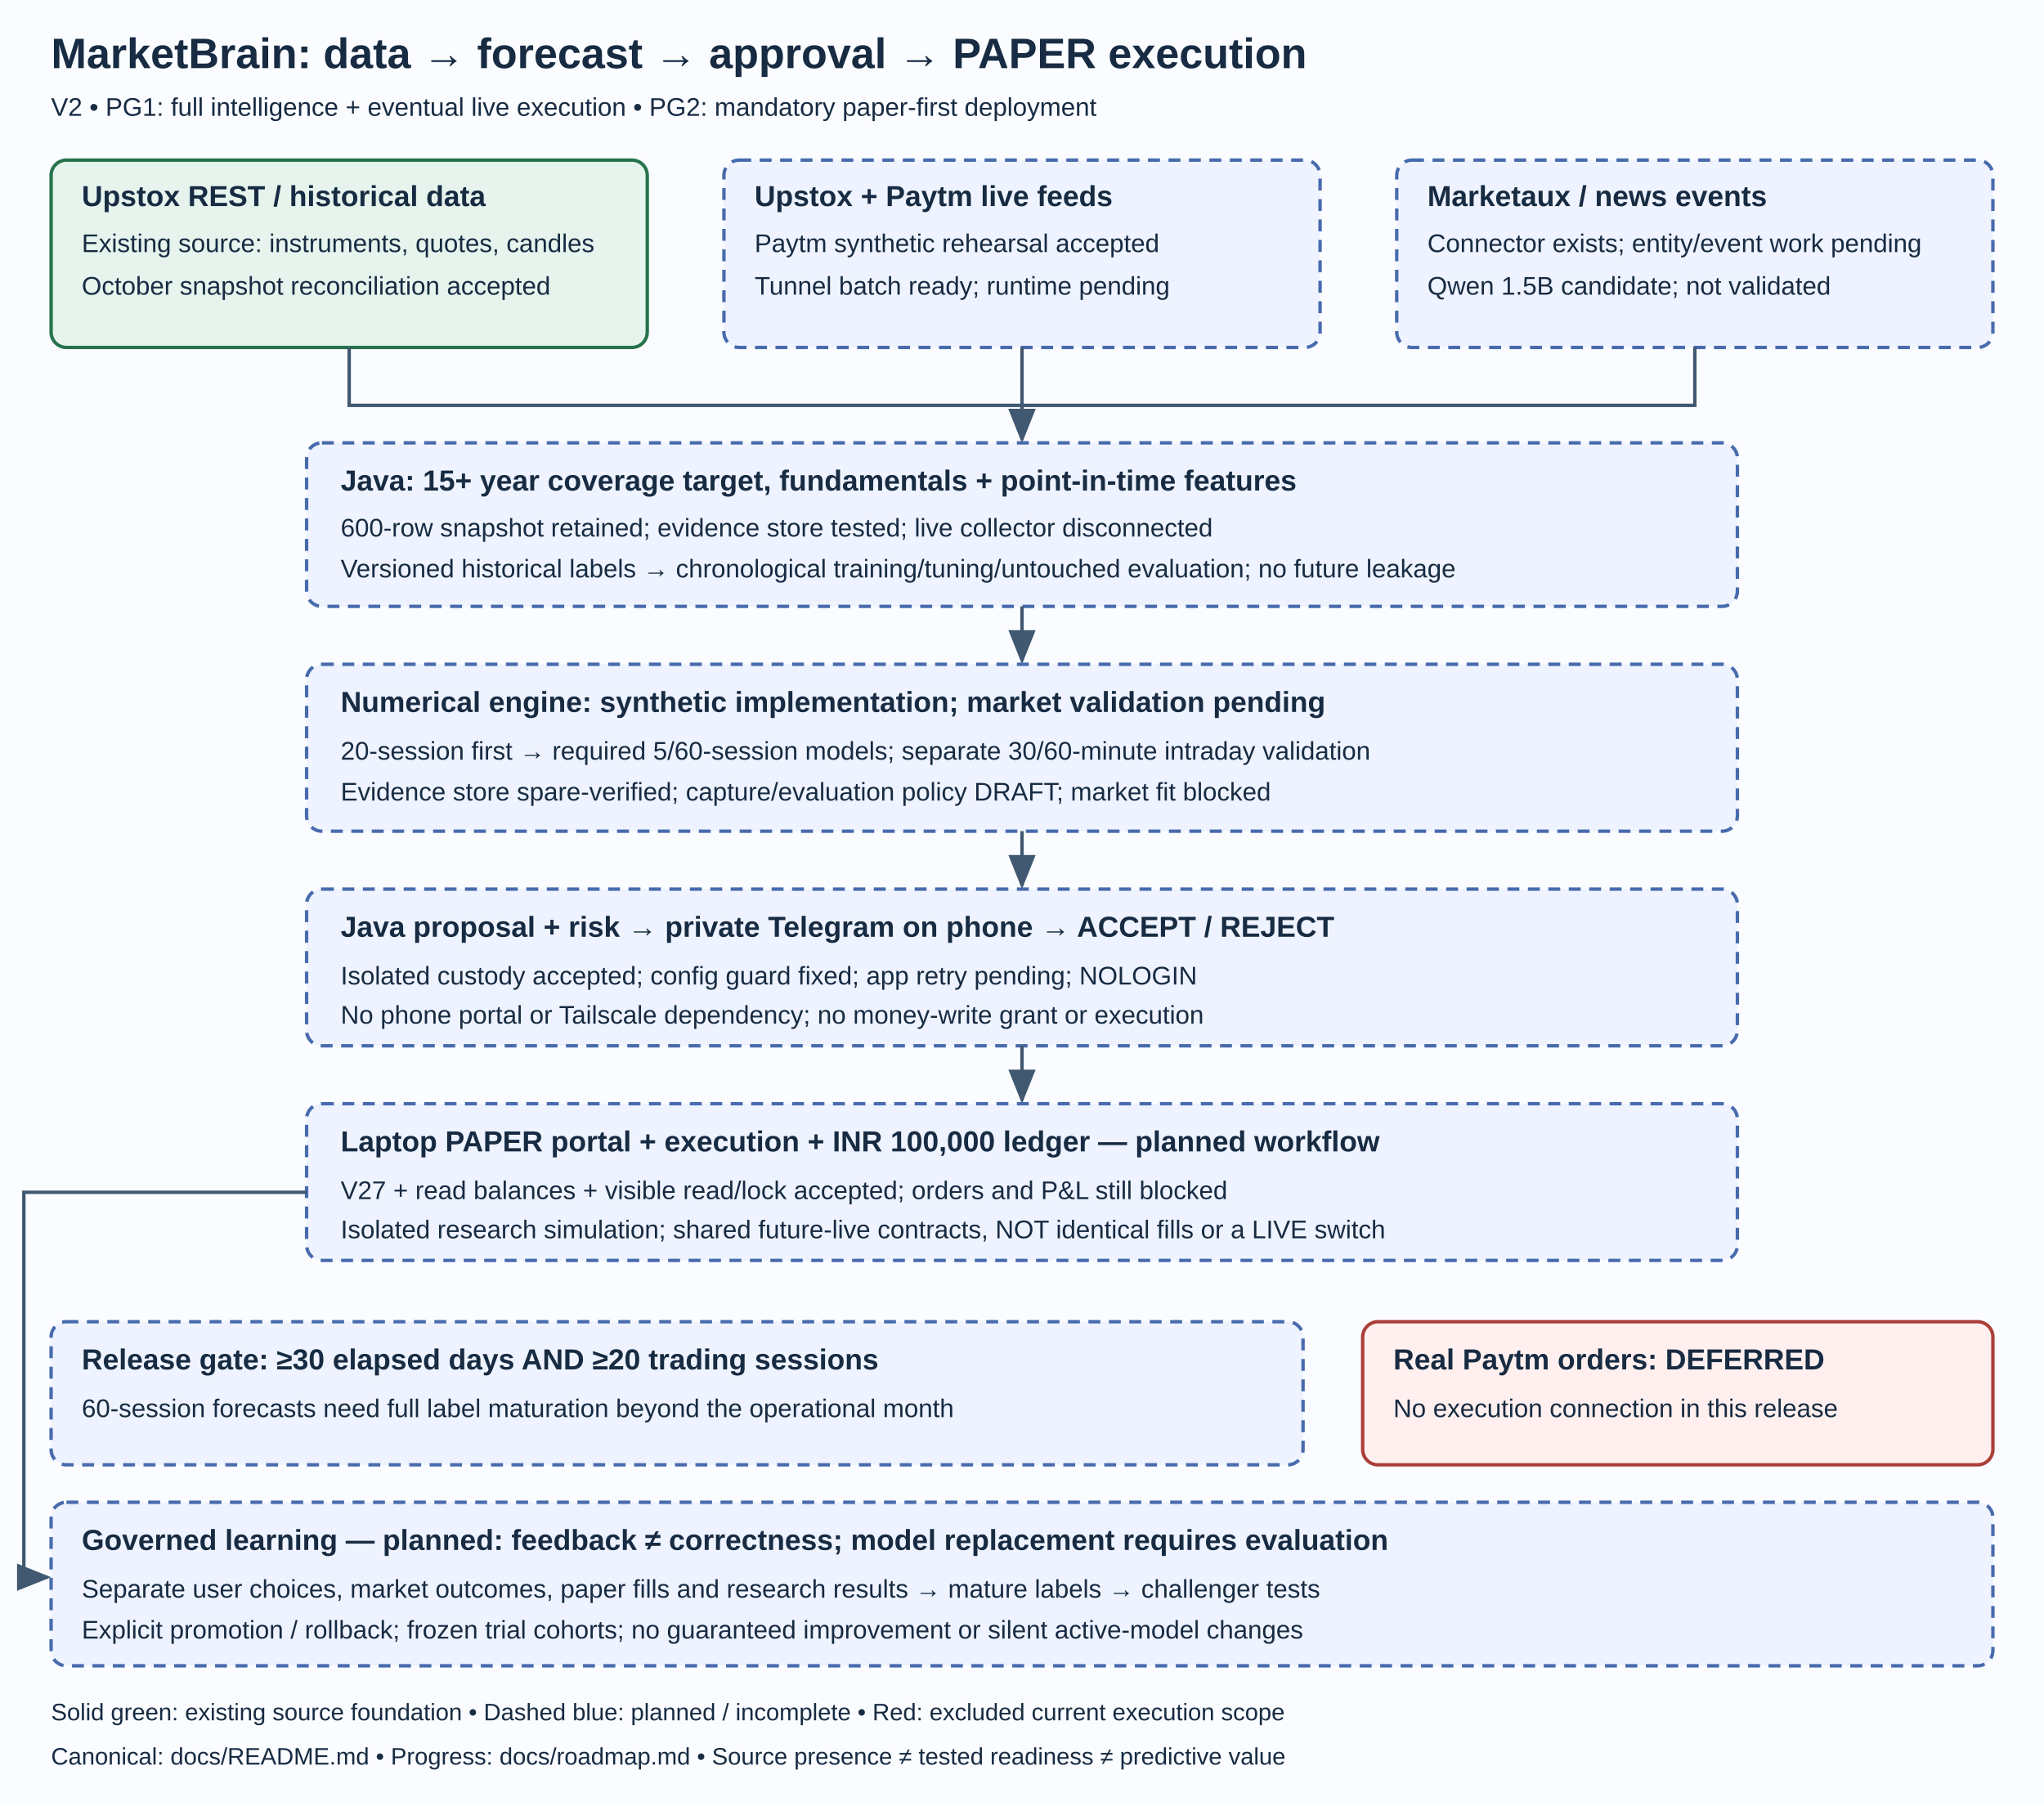
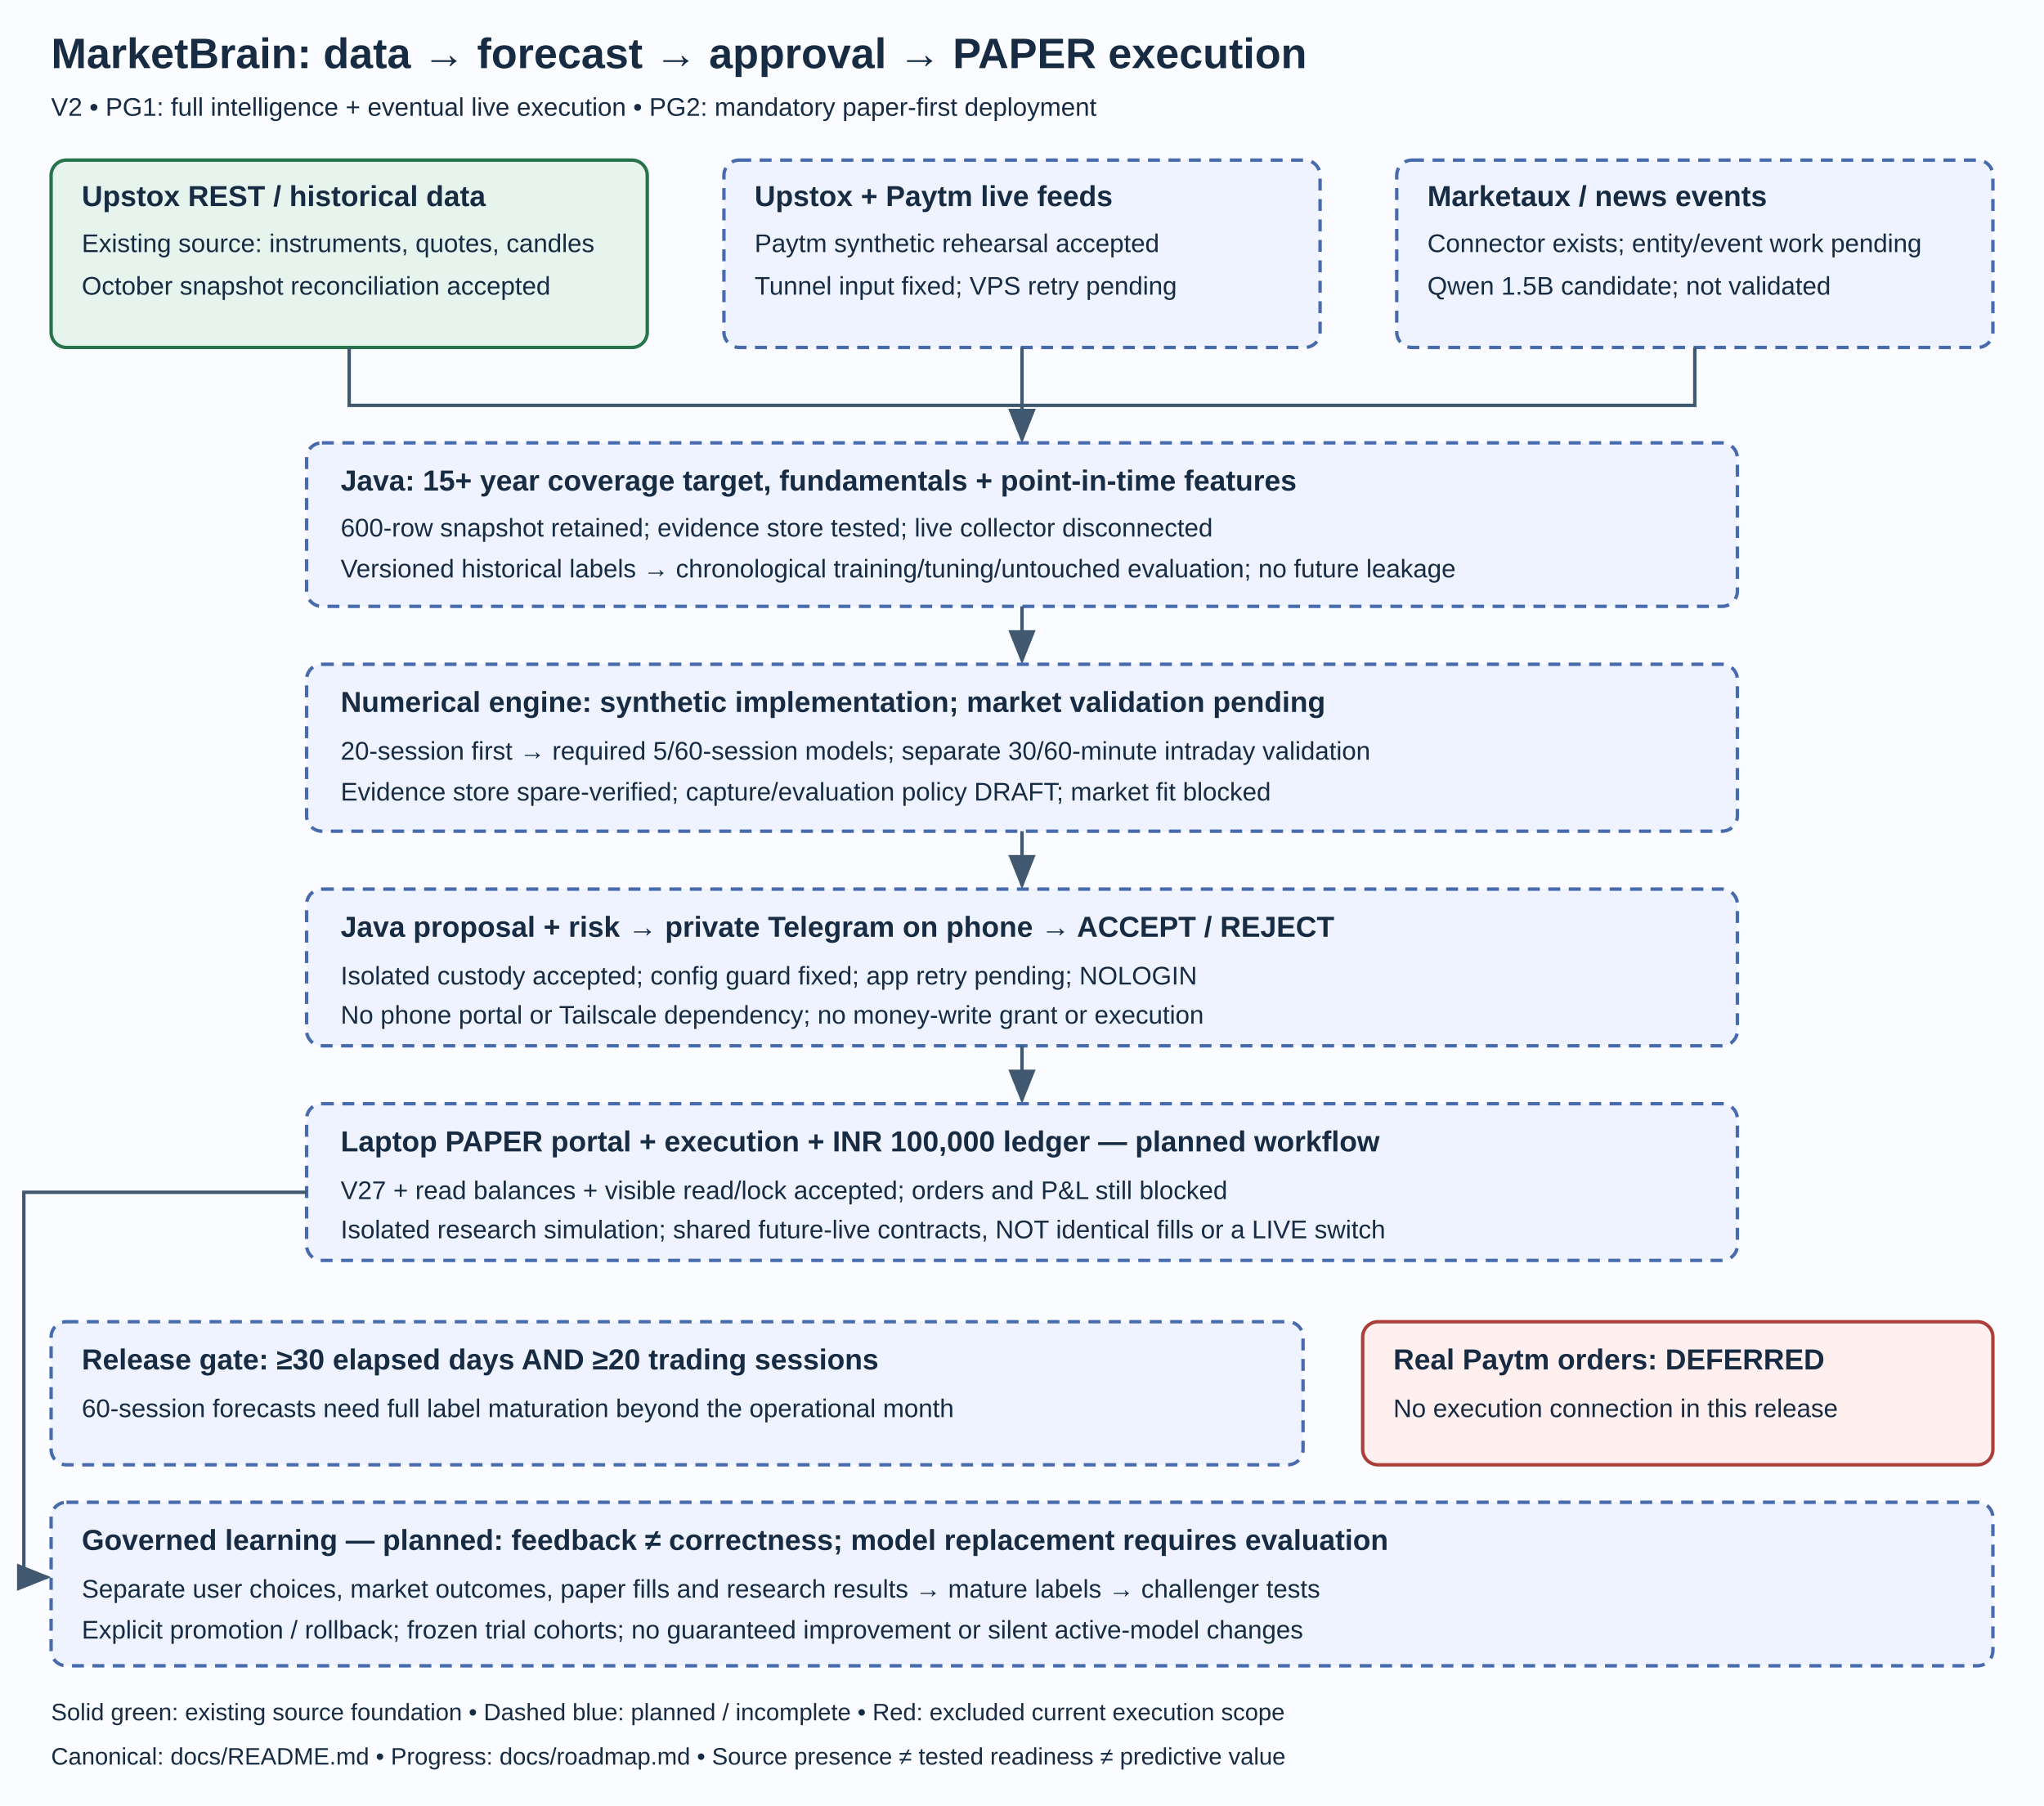
<svg xmlns="http://www.w3.org/2000/svg" width="1200" height="1060" viewBox="0 0 1200 1060" role="img" aria-labelledby="title desc">
  <defs>
    <marker id="arrow" markerWidth="10" markerHeight="8" refX="9" refY="4" orient="auto">
      <path d="M0,0 L10,4 L0,8 Z" fill="#405870" />
    </marker>
    <style>
      text { font-family: Arial, sans-serif; fill: #172b42; }
      .heading { font-size: 25px; font-weight: bold; }
      .label { font-size: 17px; font-weight: bold; }
      .body { font-size: 15px; }
      .small { font-size: 14px; }
      .existing { fill: #e6f4ed; stroke: #26734c; stroke-width: 2; }
      .planned { fill: #eef3ff; stroke: #486bad; stroke-width: 2; stroke-dasharray: 7 5; }
      .blocked { fill: #fff0ef; stroke: #ab3e38; stroke-width: 2; }
      .line { fill: none; stroke: #405870; stroke-width: 2; marker-end: url(#arrow); }
    </style>
  </defs>
  <rect width="1200" height="1060" fill="#fafcff" />
  <text x="30" y="40" class="heading">MarketBrain: data → forecast → approval → PAPER execution</text>
  <text x="30" y="68" class="body">V2 • PG1: full intelligence + eventual live execution • PG2: mandatory paper-first deployment</text>
  <rect x="30" y="94" width="350" height="110" rx="9" class="existing" />
  <text x="48" y="121" class="label">Upstox REST / historical data</text>
  <text x="48" y="148" class="body">Existing source: instruments, quotes, candles</text>
  <text x="48" y="173" class="body">October snapshot reconciliation accepted</text>
  <rect x="425" y="94" width="350" height="110" rx="9" class="planned" />
  <text x="443" y="121" class="label">Upstox + Paytm live feeds</text>
  <text x="443" y="148" class="body">Paytm synthetic rehearsal accepted</text>
-   <text x="443" y="173" class="body">Tunnel batch ready; runtime pending</text>
+   <text x="443" y="173" class="body">Tunnel input fixed; VPS retry pending</text>
  <rect x="820" y="94" width="350" height="110" rx="9" class="planned" />
  <text x="838" y="121" class="label">Marketaux / news events</text>
  <text x="838" y="148" class="body">Connector exists; entity/event work pending</text>
  <text x="838" y="173" class="body">Qwen 1.5B candidate; not validated</text>
  <path d="M205 204 V238 H600 V258" class="line" />
  <path d="M600 204 V258" class="line" />
  <path d="M995 204 V238 H600" fill="none" stroke="#405870" stroke-width="2" />
  <rect x="180" y="260" width="840" height="96" rx="9" class="planned" />
  <text x="200" y="288" class="label">Java: 15+ year coverage target, fundamentals + point-in-time features</text>
  <text x="200" y="315" class="body">600-row snapshot retained; evidence store tested; live collector disconnected</text>
  <text x="200" y="339" class="body">Versioned historical labels → chronological training/tuning/untouched evaluation; no future leakage</text>
  <path d="M600 356 V388" class="line" />
  <rect x="180" y="390" width="840" height="98" rx="9" class="planned" />
  <text x="200" y="418" class="label">Numerical engine: synthetic implementation; market validation pending</text>
  <text x="200" y="446" class="body">20-session first → required 5/60-session models; separate 30/60-minute intraday validation</text>
  <text x="200" y="470" class="body">Evidence store spare-verified; capture/evaluation policy DRAFT; market fit blocked</text>
  <path d="M600 488 V520" class="line" />
  <rect x="180" y="522" width="840" height="92" rx="9" class="planned" />
  <text x="200" y="550" class="label">Java proposal + risk → private Telegram on phone → ACCEPT / REJECT</text>
  <text x="200" y="578" class="body">Isolated custody accepted; config guard fixed; app retry pending; NOLOGIN</text>
  <text x="200" y="601" class="body">No phone portal or Tailscale dependency; no money-write grant or execution</text>
  <path d="M600 614 V646" class="line" />
  <rect x="180" y="648" width="840" height="92" rx="9" class="planned" />
  <text x="200" y="676" class="label">Laptop PAPER portal + execution + INR 100,000 ledger — planned workflow</text>
  <text x="200" y="704" class="body">V27 + read balances + visible read/lock accepted; orders and P&amp;L still blocked</text>
  <text x="200" y="727" class="body">Isolated research simulation; shared future-live contracts, NOT identical fills or a LIVE switch</text>
  <rect x="30" y="776" width="735" height="84" rx="9" class="planned" />
  <text x="48" y="804" class="label">Release gate: ≥30 elapsed days AND ≥20 trading sessions</text>
  <text x="48" y="832" class="body">60-session forecasts need full label maturation beyond the operational month</text>
  <rect x="800" y="776" width="370" height="84" rx="9" class="blocked" />
  <text x="818" y="804" class="label">Real Paytm orders: DEFERRED</text>
  <text x="818" y="832" class="body">No execution connection in this release</text>
  <path d="M180 700 H14 V926 H28" class="line" />
  <rect x="30" y="882" width="1140" height="96" rx="9" class="planned" />
  <text x="48" y="910" class="label">Governed learning — planned: feedback ≠ correctness; model replacement requires evaluation</text>
  <text x="48" y="938" class="body">Separate user choices, market outcomes, paper fills and research results → mature labels → challenger tests</text>
  <text x="48" y="962" class="body">Explicit promotion / rollback; frozen trial cohorts; no guaranteed improvement or silent active-model changes</text>
  <text x="30" y="1010" class="small">Solid green: existing source foundation • Dashed blue: planned / incomplete • Red: excluded current execution scope</text>
  <text x="30" y="1036" class="small">Canonical: docs/README.md • Progress: docs/roadmap.md • Source presence ≠ tested readiness ≠ predictive value</text>
</svg>
